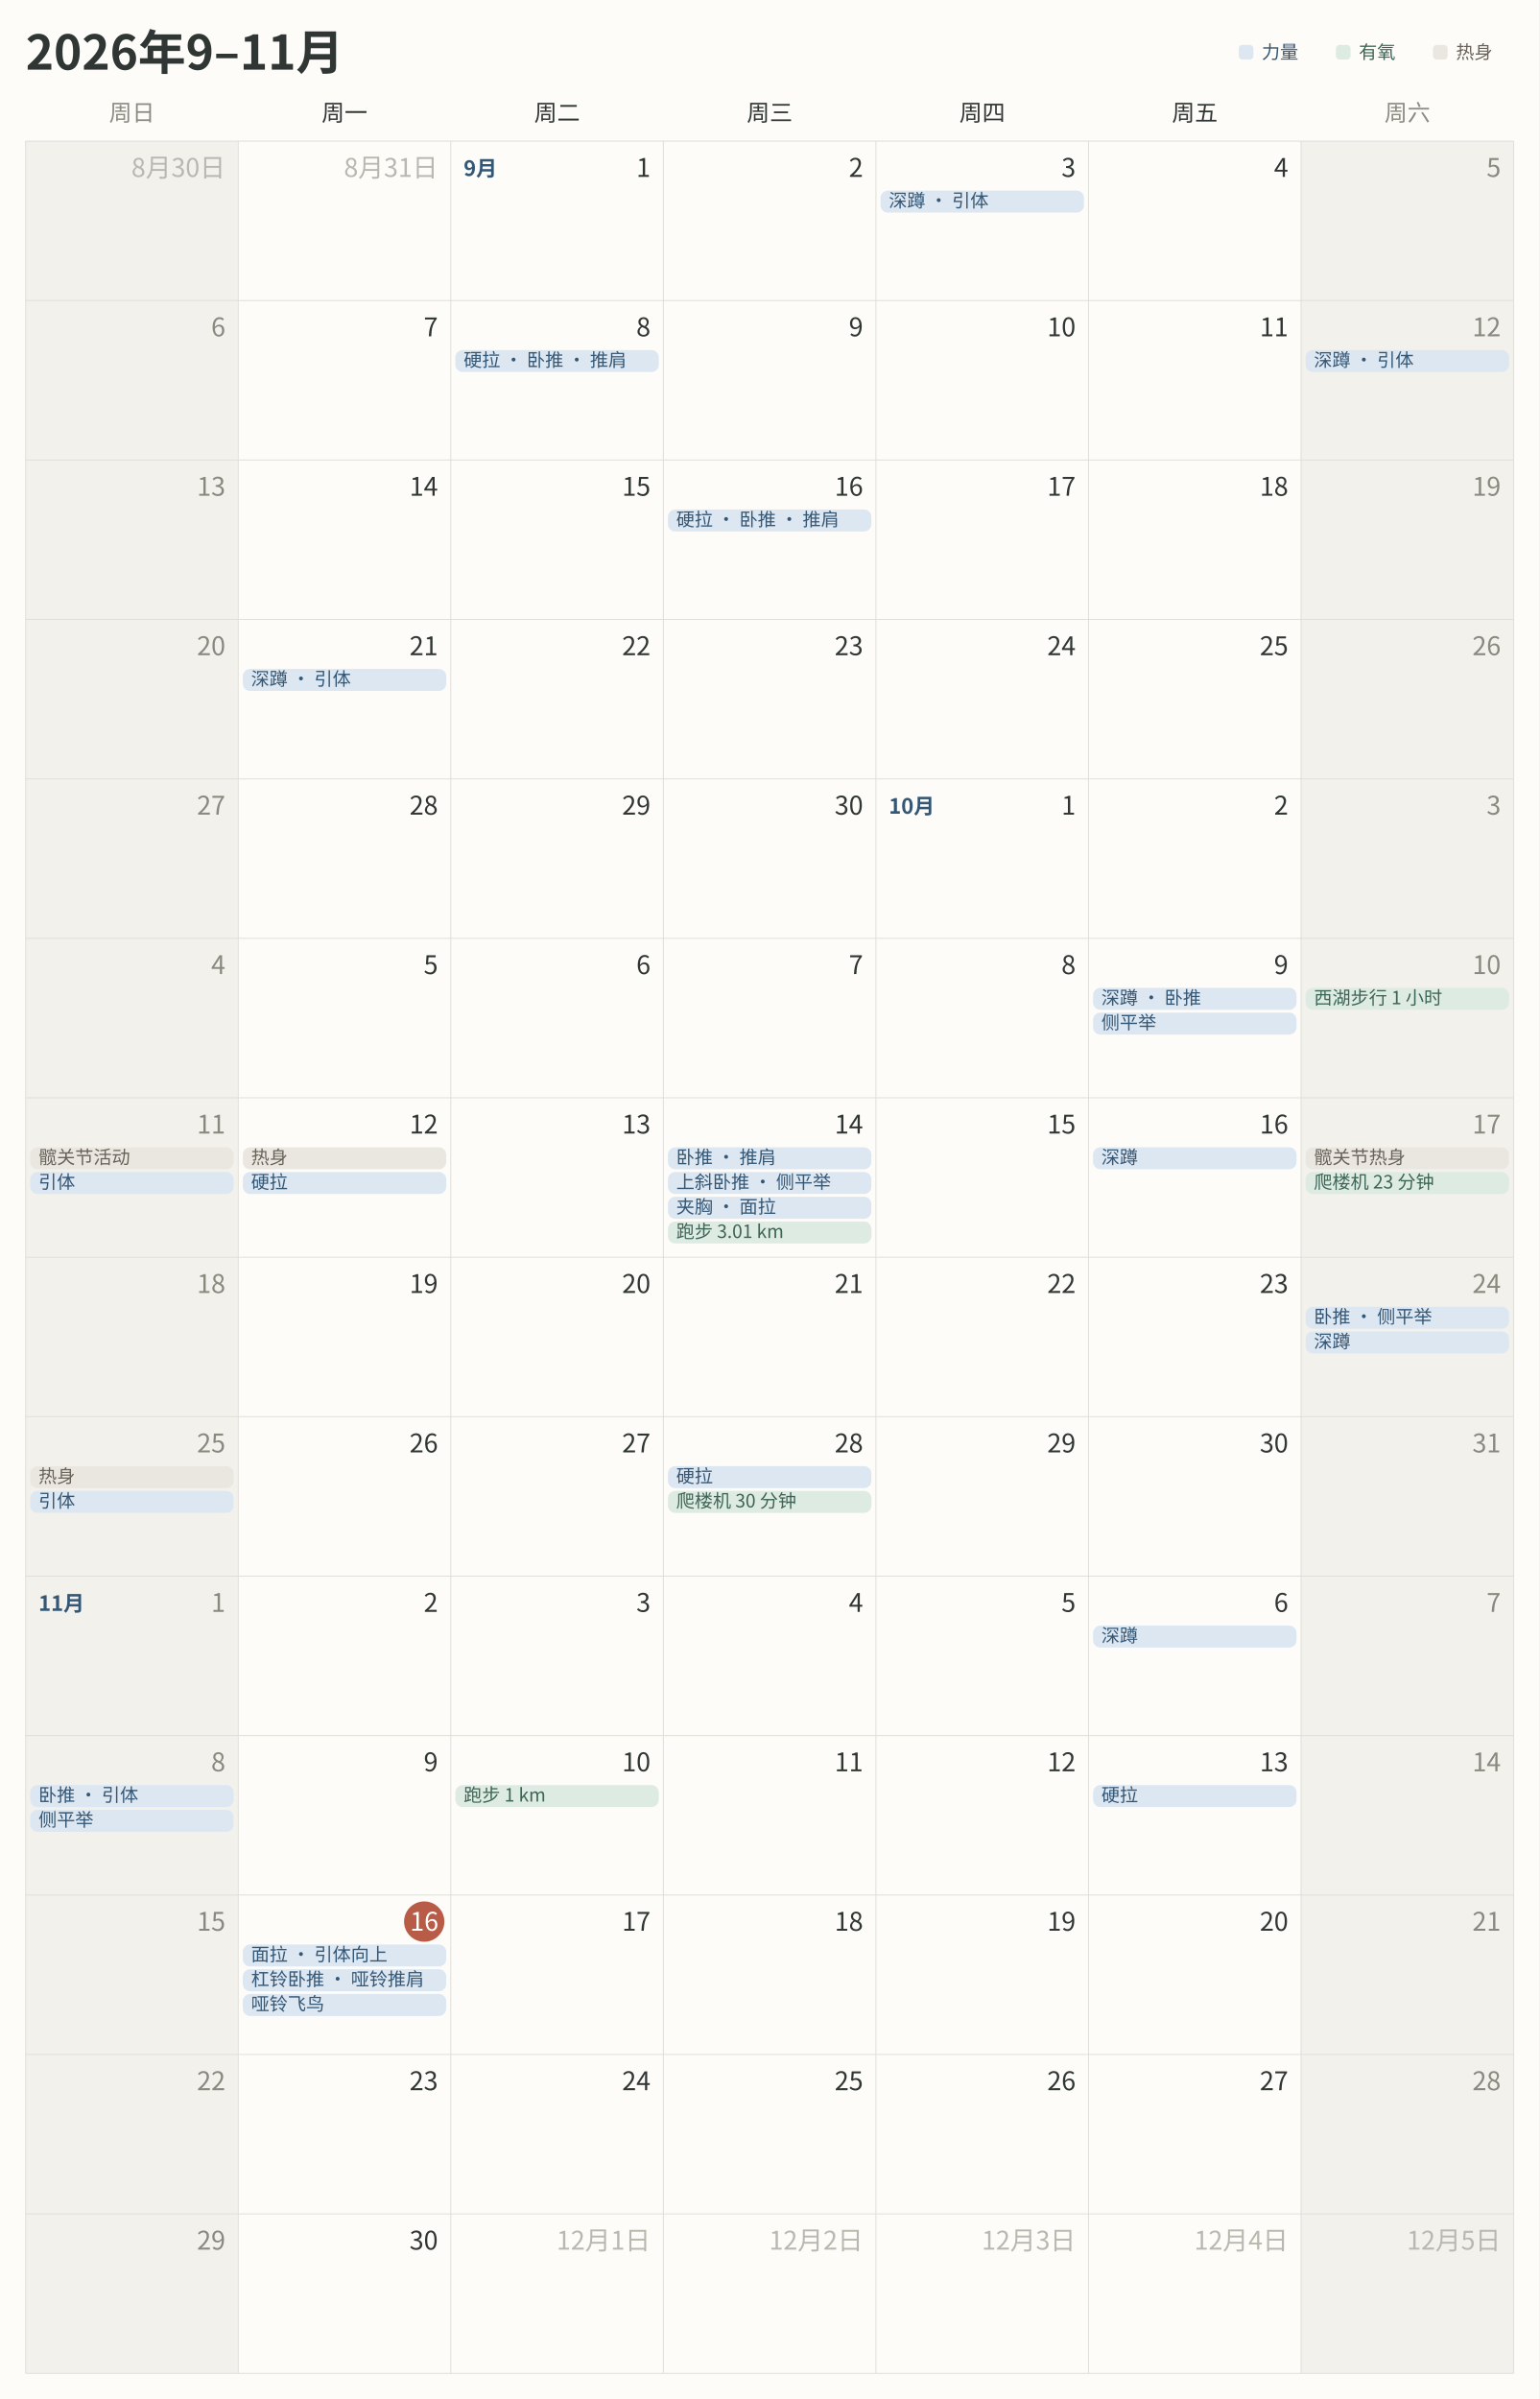
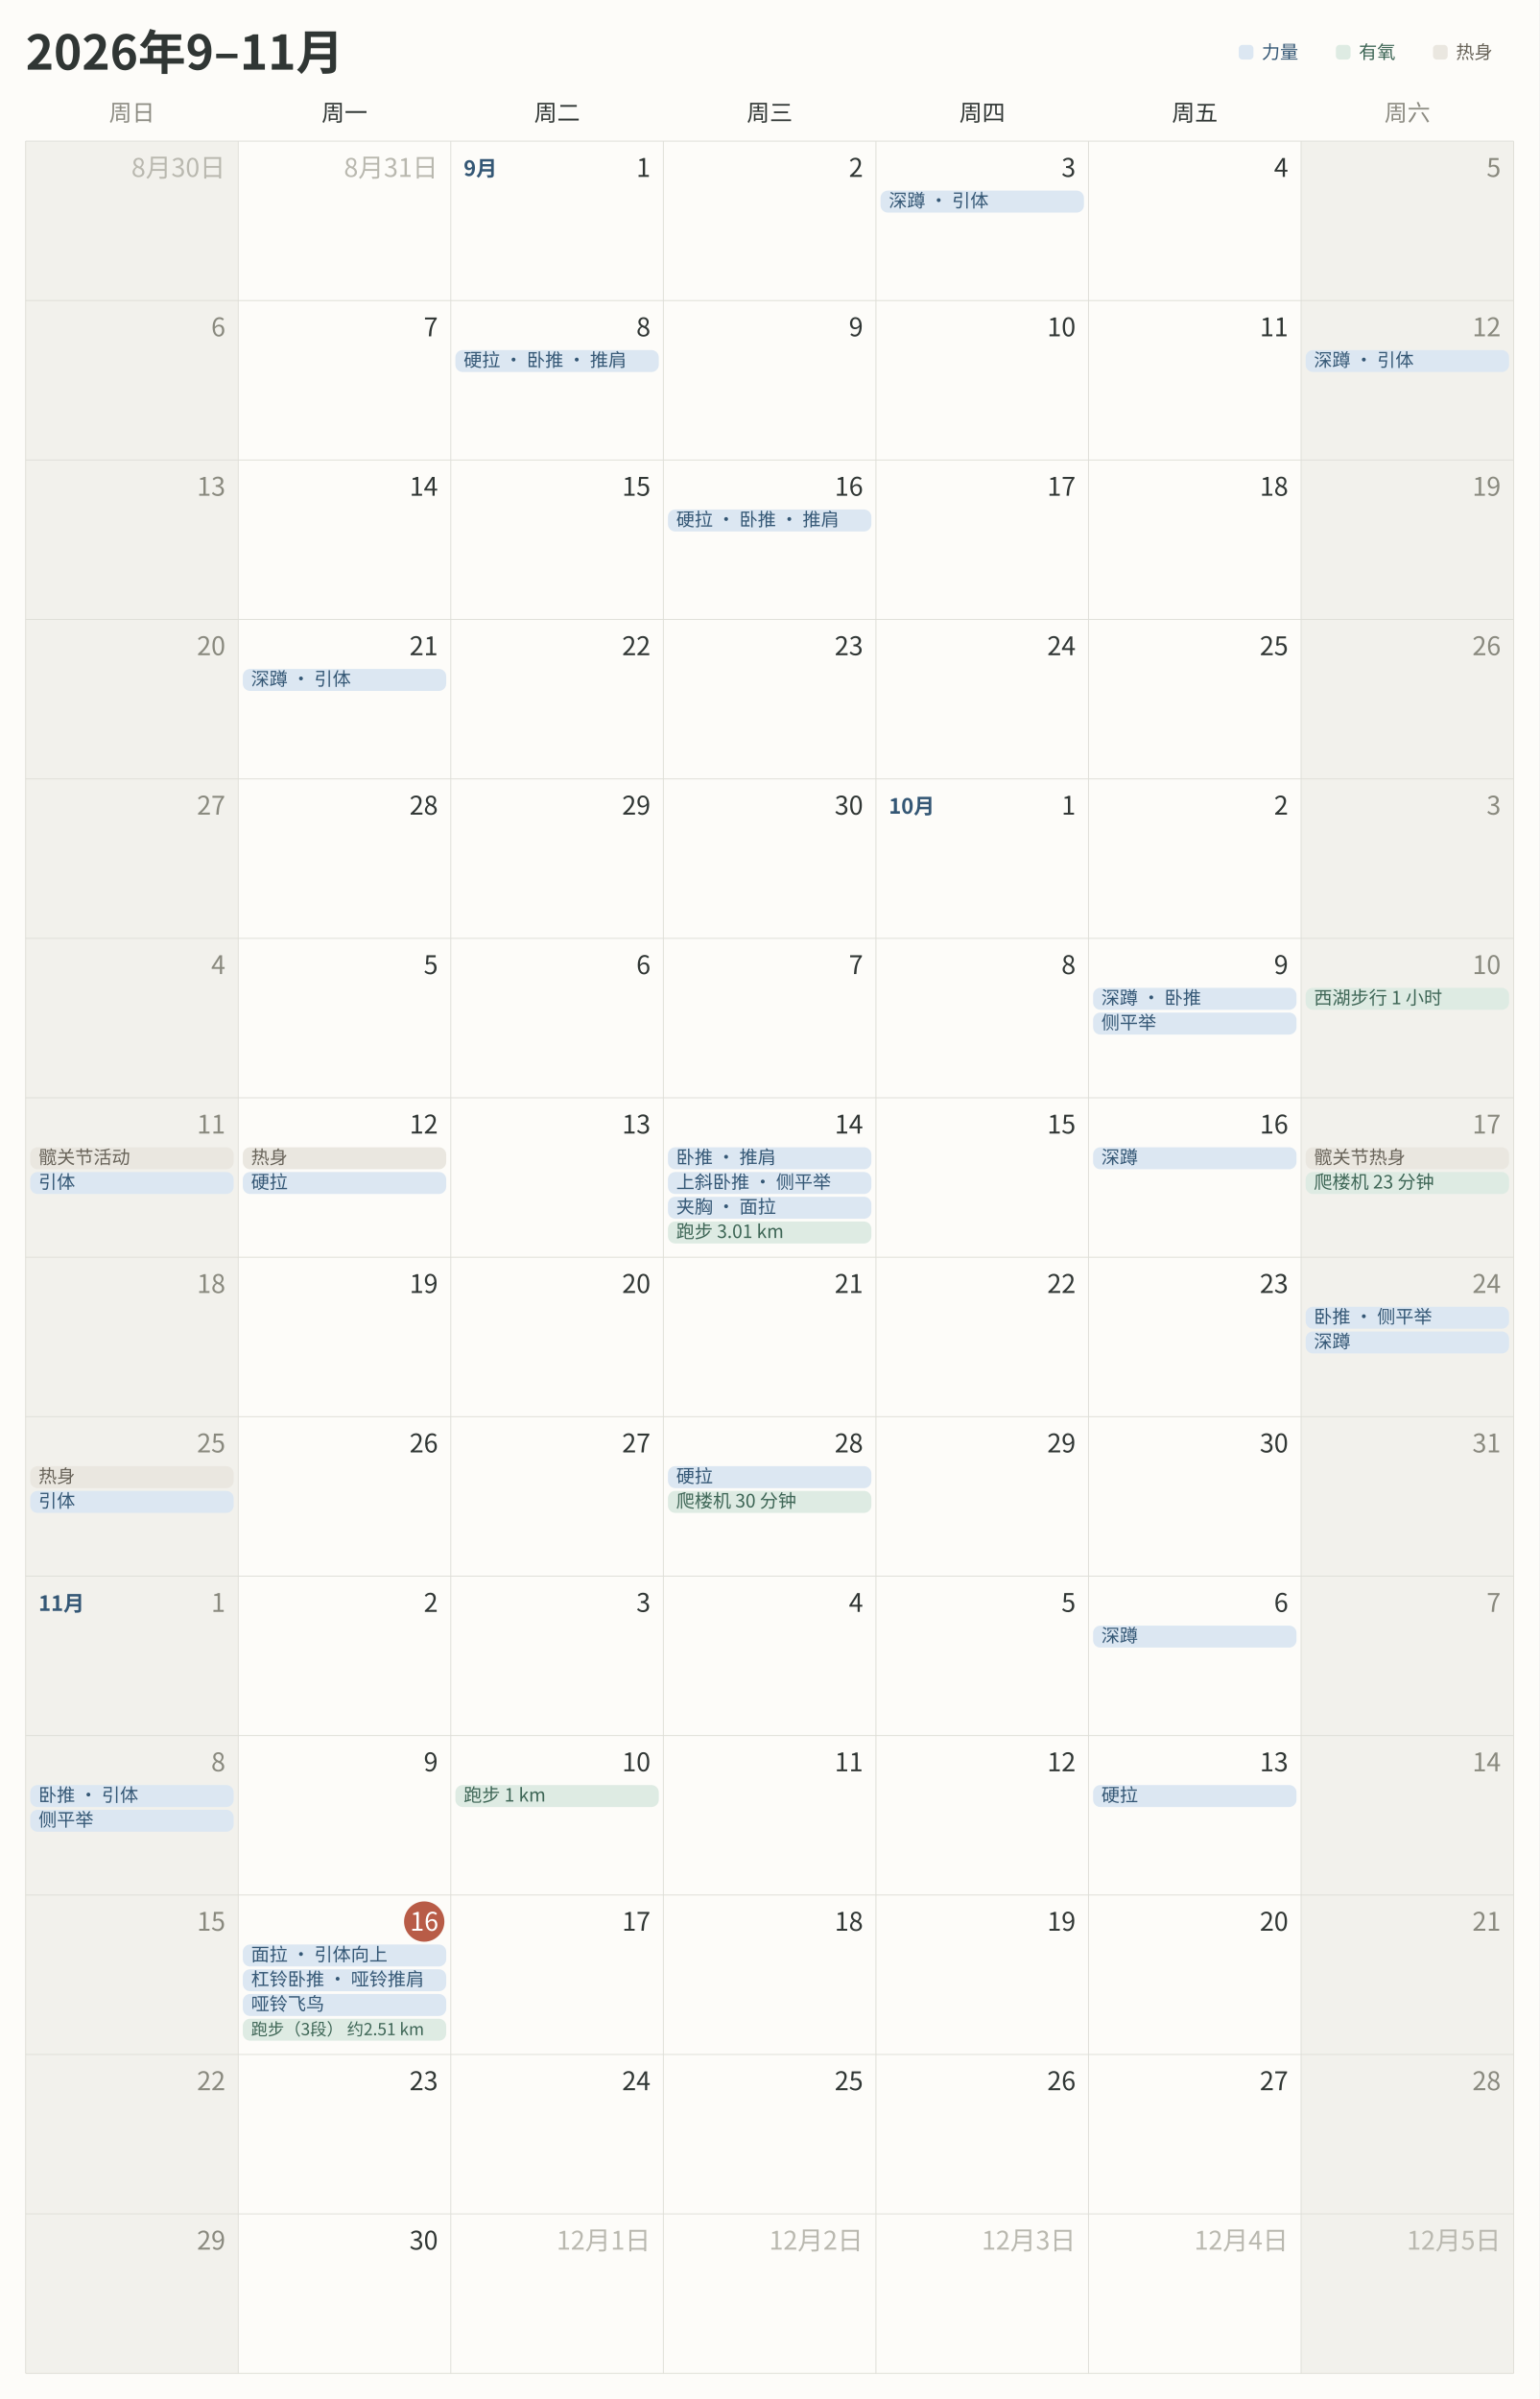
<svg xmlns="http://www.w3.org/2000/svg" width="1680" height="2618" viewBox="0 0 1680 2618" role="img" aria-labelledby="title description">
  <rect width="1680" height="2618" fill="#fdfcf9" />
  <g font-family="-apple-system, BlinkMacSystemFont, 'PingFang SC', 'Microsoft YaHei', 'Noto Sans CJK SC', sans-serif">
    <text x="28" y="76" font-size="52" font-weight="700" fill="#303634">2026年9–11月</text>
    <rect x="1352" y="49" width="16" height="16" rx="4" fill="#dce7f2" />
    <text x="1377" y="64" font-size="20" fill="#345775">力量</text>
    <rect x="1458" y="49" width="16" height="16" rx="4" fill="#deebe3" />
    <text x="1483" y="64" font-size="20" fill="#3d6555">有氧</text>
    <rect x="1564" y="49" width="16" height="16" rx="4" fill="#eae7e0" />
    <text x="1589" y="64" font-size="20" fill="#686359">热身</text>
    <text x="144.0" y="132" text-anchor="middle" font-size="25" fill="#8c8b82">周日</text>
    <text x="376.0" y="132" text-anchor="middle" font-size="25" fill="#303634">周一</text>
    <text x="608.0" y="132" text-anchor="middle" font-size="25" fill="#303634">周二</text>
    <text x="840.0" y="132" text-anchor="middle" font-size="25" fill="#303634">周三</text>
    <text x="1072.0" y="132" text-anchor="middle" font-size="25" fill="#303634">周四</text>
    <text x="1304.0" y="132" text-anchor="middle" font-size="25" fill="#303634">周五</text>
    <text x="1536.0" y="132" text-anchor="middle" font-size="25" fill="#8c8b82">周六</text>
    <rect x="28" y="154" width="232" height="174" fill="#f2f1ec" />
    <text x="246" y="193" text-anchor="end" font-size="28" fill="#b9b8af">8月30日</text>
    <rect x="260" y="154" width="232" height="174" fill="#fdfcf9" />
    <text x="478" y="193" text-anchor="end" font-size="28" fill="#b9b8af">8月31日</text>
    <rect x="492" y="154" width="232" height="174" fill="#fdfcf9" />
    <text x="506" y="192" font-size="23" font-weight="600" fill="#345775">9月</text>
    <text x="710" y="193" text-anchor="end" font-size="28" fill="#303634">1</text>
    <rect x="724" y="154" width="232" height="174" fill="#fdfcf9" />
    <text x="942" y="193" text-anchor="end" font-size="28" fill="#303634">2</text>
    <rect x="956" y="154" width="232" height="174" fill="#fdfcf9" />
    <text x="1174" y="193" text-anchor="end" font-size="28" fill="#303634">3</text>
    <g>
      <rect x="961" y="208" width="222" height="24" rx="8" fill="#dce7f2" />
      <text x="970" y="226" font-size="20.00" fill="#345775">深蹲 · 引体</text>
    </g>
    <rect x="1188" y="154" width="232" height="174" fill="#fdfcf9" />
    <text x="1406" y="193" text-anchor="end" font-size="28" fill="#303634">4</text>
    <rect x="1420" y="154" width="232" height="174" fill="#f2f1ec" />
    <text x="1638" y="193" text-anchor="end" font-size="28" fill="#89897e">5</text>
    <rect x="28" y="328" width="232" height="174" fill="#f2f1ec" />
    <text x="246" y="367" text-anchor="end" font-size="28" fill="#89897e">6</text>
    <rect x="260" y="328" width="232" height="174" fill="#fdfcf9" />
    <text x="478" y="367" text-anchor="end" font-size="28" fill="#303634">7</text>
    <rect x="492" y="328" width="232" height="174" fill="#fdfcf9" />
    <text x="710" y="367" text-anchor="end" font-size="28" fill="#303634">8</text>
    <g>
      <rect x="497" y="382" width="222" height="24" rx="8" fill="#dce7f2" />
      <text x="506" y="400" font-size="20.00" fill="#345775">硬拉 · 卧推 · 推肩</text>
    </g>
    <rect x="724" y="328" width="232" height="174" fill="#fdfcf9" />
    <text x="942" y="367" text-anchor="end" font-size="28" fill="#303634">9</text>
    <rect x="956" y="328" width="232" height="174" fill="#fdfcf9" />
    <text x="1174" y="367" text-anchor="end" font-size="28" fill="#303634">10</text>
    <rect x="1188" y="328" width="232" height="174" fill="#fdfcf9" />
    <text x="1406" y="367" text-anchor="end" font-size="28" fill="#303634">11</text>
    <rect x="1420" y="328" width="232" height="174" fill="#f2f1ec" />
    <text x="1638" y="367" text-anchor="end" font-size="28" fill="#89897e">12</text>
    <g>
      <rect x="1425" y="382" width="222" height="24" rx="8" fill="#dce7f2" />
      <text x="1434" y="400" font-size="20.00" fill="#345775">深蹲 · 引体</text>
    </g>
    <rect x="28" y="502" width="232" height="174" fill="#f2f1ec" />
    <text x="246" y="541" text-anchor="end" font-size="28" fill="#89897e">13</text>
    <rect x="260" y="502" width="232" height="174" fill="#fdfcf9" />
    <text x="478" y="541" text-anchor="end" font-size="28" fill="#303634">14</text>
    <rect x="492" y="502" width="232" height="174" fill="#fdfcf9" />
    <text x="710" y="541" text-anchor="end" font-size="28" fill="#303634">15</text>
    <rect x="724" y="502" width="232" height="174" fill="#fdfcf9" />
    <text x="942" y="541" text-anchor="end" font-size="28" fill="#303634">16</text>
    <g>
      <rect x="729" y="556" width="222" height="24" rx="8" fill="#dce7f2" />
      <text x="738" y="574" font-size="20.00" fill="#345775">硬拉 · 卧推 · 推肩</text>
    </g>
    <rect x="956" y="502" width="232" height="174" fill="#fdfcf9" />
    <text x="1174" y="541" text-anchor="end" font-size="28" fill="#303634">17</text>
    <rect x="1188" y="502" width="232" height="174" fill="#fdfcf9" />
    <text x="1406" y="541" text-anchor="end" font-size="28" fill="#303634">18</text>
    <rect x="1420" y="502" width="232" height="174" fill="#f2f1ec" />
    <text x="1638" y="541" text-anchor="end" font-size="28" fill="#89897e">19</text>
    <rect x="28" y="676" width="232" height="174" fill="#f2f1ec" />
    <text x="246" y="715" text-anchor="end" font-size="28" fill="#89897e">20</text>
    <rect x="260" y="676" width="232" height="174" fill="#fdfcf9" />
    <text x="478" y="715" text-anchor="end" font-size="28" fill="#303634">21</text>
    <g>
      <rect x="265" y="730" width="222" height="24" rx="8" fill="#dce7f2" />
      <text x="274" y="748" font-size="20.00" fill="#345775">深蹲 · 引体</text>
    </g>
    <rect x="492" y="676" width="232" height="174" fill="#fdfcf9" />
    <text x="710" y="715" text-anchor="end" font-size="28" fill="#303634">22</text>
    <rect x="724" y="676" width="232" height="174" fill="#fdfcf9" />
    <text x="942" y="715" text-anchor="end" font-size="28" fill="#303634">23</text>
    <rect x="956" y="676" width="232" height="174" fill="#fdfcf9" />
    <text x="1174" y="715" text-anchor="end" font-size="28" fill="#303634">24</text>
    <rect x="1188" y="676" width="232" height="174" fill="#fdfcf9" />
    <text x="1406" y="715" text-anchor="end" font-size="28" fill="#303634">25</text>
    <rect x="1420" y="676" width="232" height="174" fill="#f2f1ec" />
    <text x="1638" y="715" text-anchor="end" font-size="28" fill="#89897e">26</text>
    <rect x="28" y="850" width="232" height="174" fill="#f2f1ec" />
    <text x="246" y="889" text-anchor="end" font-size="28" fill="#89897e">27</text>
    <rect x="260" y="850" width="232" height="174" fill="#fdfcf9" />
    <text x="478" y="889" text-anchor="end" font-size="28" fill="#303634">28</text>
    <rect x="492" y="850" width="232" height="174" fill="#fdfcf9" />
    <text x="710" y="889" text-anchor="end" font-size="28" fill="#303634">29</text>
    <rect x="724" y="850" width="232" height="174" fill="#fdfcf9" />
    <text x="942" y="889" text-anchor="end" font-size="28" fill="#303634">30</text>
    <rect x="956" y="850" width="232" height="174" fill="#fdfcf9" />
    <text x="970" y="888" font-size="23" font-weight="600" fill="#345775">10月</text>
    <text x="1174" y="889" text-anchor="end" font-size="28" fill="#303634">1</text>
    <rect x="1188" y="850" width="232" height="174" fill="#fdfcf9" />
    <text x="1406" y="889" text-anchor="end" font-size="28" fill="#303634">2</text>
    <rect x="1420" y="850" width="232" height="174" fill="#f2f1ec" />
    <text x="1638" y="889" text-anchor="end" font-size="28" fill="#89897e">3</text>
    <rect x="28" y="1024" width="232" height="174" fill="#f2f1ec" />
    <text x="246" y="1063" text-anchor="end" font-size="28" fill="#89897e">4</text>
    <rect x="260" y="1024" width="232" height="174" fill="#fdfcf9" />
    <text x="478" y="1063" text-anchor="end" font-size="28" fill="#303634">5</text>
    <rect x="492" y="1024" width="232" height="174" fill="#fdfcf9" />
    <text x="710" y="1063" text-anchor="end" font-size="28" fill="#303634">6</text>
    <rect x="724" y="1024" width="232" height="174" fill="#fdfcf9" />
    <text x="942" y="1063" text-anchor="end" font-size="28" fill="#303634">7</text>
    <rect x="956" y="1024" width="232" height="174" fill="#fdfcf9" />
    <text x="1174" y="1063" text-anchor="end" font-size="28" fill="#303634">8</text>
    <rect x="1188" y="1024" width="232" height="174" fill="#fdfcf9" />
    <text x="1406" y="1063" text-anchor="end" font-size="28" fill="#303634">9</text>
    <g>
      <rect x="1193" y="1078" width="222" height="24" rx="8" fill="#dce7f2" />
      <text x="1202" y="1096" font-size="20.00" fill="#345775">深蹲 · 卧推</text>
    </g>
    <g>
      <rect x="1193" y="1105" width="222" height="24" rx="8" fill="#dce7f2" />
      <text x="1202" y="1123" font-size="20.00" fill="#345775">侧平举</text>
    </g>
    <rect x="1420" y="1024" width="232" height="174" fill="#f2f1ec" />
    <text x="1638" y="1063" text-anchor="end" font-size="28" fill="#89897e">10</text>
    <g>
      <rect x="1425" y="1078" width="222" height="24" rx="8" fill="#deebe3" />
      <text x="1434" y="1096" font-size="20.00" fill="#3d6555">西湖步行 1 小时</text>
    </g>
    <rect x="28" y="1198" width="232" height="174" fill="#f2f1ec" />
    <text x="246" y="1237" text-anchor="end" font-size="28" fill="#89897e">11</text>
    <g>
      <rect x="33" y="1252" width="222" height="24" rx="8" fill="#eae7e0" />
      <text x="42" y="1270" font-size="20.00" fill="#686359">髋关节活动</text>
    </g>
    <g>
      <rect x="33" y="1279" width="222" height="24" rx="8" fill="#dce7f2" />
      <text x="42" y="1297" font-size="20.00" fill="#345775">引体</text>
    </g>
    <rect x="260" y="1198" width="232" height="174" fill="#fdfcf9" />
    <text x="478" y="1237" text-anchor="end" font-size="28" fill="#303634">12</text>
    <g>
      <rect x="265" y="1252" width="222" height="24" rx="8" fill="#eae7e0" />
      <text x="274" y="1270" font-size="20.00" fill="#686359">热身</text>
    </g>
    <g>
      <rect x="265" y="1279" width="222" height="24" rx="8" fill="#dce7f2" />
      <text x="274" y="1297" font-size="20.00" fill="#345775">硬拉</text>
    </g>
    <rect x="492" y="1198" width="232" height="174" fill="#fdfcf9" />
    <text x="710" y="1237" text-anchor="end" font-size="28" fill="#303634">13</text>
    <rect x="724" y="1198" width="232" height="174" fill="#fdfcf9" />
    <text x="942" y="1237" text-anchor="end" font-size="28" fill="#303634">14</text>
    <g>
      <rect x="729" y="1252" width="222" height="24" rx="8" fill="#dce7f2" />
      <text x="738" y="1270" font-size="20.00" fill="#345775">卧推 · 推肩</text>
    </g>
    <g>
      <rect x="729" y="1279" width="222" height="24" rx="8" fill="#dce7f2" />
      <text x="738" y="1297" font-size="20.00" fill="#345775">上斜卧推 · 侧平举</text>
    </g>
    <g>
      <rect x="729" y="1306" width="222" height="24" rx="8" fill="#dce7f2" />
      <text x="738" y="1324" font-size="20.00" fill="#345775">夹胸 · 面拉</text>
    </g>
    <g>
      <rect x="729" y="1333" width="222" height="24" rx="8" fill="#deebe3" />
      <text x="738" y="1351" font-size="20.00" fill="#3d6555">跑步 3.01 km</text>
    </g>
    <rect x="956" y="1198" width="232" height="174" fill="#fdfcf9" />
    <text x="1174" y="1237" text-anchor="end" font-size="28" fill="#303634">15</text>
    <rect x="1188" y="1198" width="232" height="174" fill="#fdfcf9" />
    <text x="1406" y="1237" text-anchor="end" font-size="28" fill="#303634">16</text>
    <g>
      <rect x="1193" y="1252" width="222" height="24" rx="8" fill="#dce7f2" />
      <text x="1202" y="1270" font-size="20.00" fill="#345775">深蹲</text>
    </g>
    <rect x="1420" y="1198" width="232" height="174" fill="#f2f1ec" />
    <text x="1638" y="1237" text-anchor="end" font-size="28" fill="#89897e">17</text>
    <g>
      <rect x="1425" y="1252" width="222" height="24" rx="8" fill="#eae7e0" />
      <text x="1434" y="1270" font-size="20.00" fill="#686359">髋关节热身</text>
    </g>
    <g>
      <rect x="1425" y="1279" width="222" height="24" rx="8" fill="#deebe3" />
      <text x="1434" y="1297" font-size="20.00" fill="#3d6555">爬楼机 23 分钟</text>
    </g>
    <rect x="28" y="1372" width="232" height="174" fill="#f2f1ec" />
    <text x="246" y="1411" text-anchor="end" font-size="28" fill="#89897e">18</text>
    <rect x="260" y="1372" width="232" height="174" fill="#fdfcf9" />
    <text x="478" y="1411" text-anchor="end" font-size="28" fill="#303634">19</text>
    <rect x="492" y="1372" width="232" height="174" fill="#fdfcf9" />
    <text x="710" y="1411" text-anchor="end" font-size="28" fill="#303634">20</text>
    <rect x="724" y="1372" width="232" height="174" fill="#fdfcf9" />
    <text x="942" y="1411" text-anchor="end" font-size="28" fill="#303634">21</text>
    <rect x="956" y="1372" width="232" height="174" fill="#fdfcf9" />
    <text x="1174" y="1411" text-anchor="end" font-size="28" fill="#303634">22</text>
    <rect x="1188" y="1372" width="232" height="174" fill="#fdfcf9" />
    <text x="1406" y="1411" text-anchor="end" font-size="28" fill="#303634">23</text>
    <rect x="1420" y="1372" width="232" height="174" fill="#f2f1ec" />
    <text x="1638" y="1411" text-anchor="end" font-size="28" fill="#89897e">24</text>
    <g>
      <rect x="1425" y="1426" width="222" height="24" rx="8" fill="#dce7f2" />
      <text x="1434" y="1444" font-size="20.00" fill="#345775">卧推 · 侧平举</text>
    </g>
    <g>
      <rect x="1425" y="1453" width="222" height="24" rx="8" fill="#dce7f2" />
      <text x="1434" y="1471" font-size="20.00" fill="#345775">深蹲</text>
    </g>
    <rect x="28" y="1546" width="232" height="174" fill="#f2f1ec" />
    <text x="246" y="1585" text-anchor="end" font-size="28" fill="#89897e">25</text>
    <g>
      <rect x="33" y="1600" width="222" height="24" rx="8" fill="#eae7e0" />
      <text x="42" y="1618" font-size="20.00" fill="#686359">热身</text>
    </g>
    <g>
      <rect x="33" y="1627" width="222" height="24" rx="8" fill="#dce7f2" />
      <text x="42" y="1645" font-size="20.00" fill="#345775">引体</text>
    </g>
    <rect x="260" y="1546" width="232" height="174" fill="#fdfcf9" />
    <text x="478" y="1585" text-anchor="end" font-size="28" fill="#303634">26</text>
    <rect x="492" y="1546" width="232" height="174" fill="#fdfcf9" />
    <text x="710" y="1585" text-anchor="end" font-size="28" fill="#303634">27</text>
    <rect x="724" y="1546" width="232" height="174" fill="#fdfcf9" />
    <text x="942" y="1585" text-anchor="end" font-size="28" fill="#303634">28</text>
    <g>
      <rect x="729" y="1600" width="222" height="24" rx="8" fill="#dce7f2" />
      <text x="738" y="1618" font-size="20.00" fill="#345775">硬拉</text>
    </g>
    <g>
      <rect x="729" y="1627" width="222" height="24" rx="8" fill="#deebe3" />
      <text x="738" y="1645" font-size="20.00" fill="#3d6555">爬楼机 30 分钟</text>
    </g>
    <rect x="956" y="1546" width="232" height="174" fill="#fdfcf9" />
    <text x="1174" y="1585" text-anchor="end" font-size="28" fill="#303634">29</text>
    <rect x="1188" y="1546" width="232" height="174" fill="#fdfcf9" />
    <text x="1406" y="1585" text-anchor="end" font-size="28" fill="#303634">30</text>
    <rect x="1420" y="1546" width="232" height="174" fill="#f2f1ec" />
    <text x="1638" y="1585" text-anchor="end" font-size="28" fill="#89897e">31</text>
    <rect x="28" y="1720" width="232" height="174" fill="#f2f1ec" />
    <text x="42" y="1758" font-size="23" font-weight="600" fill="#345775">11月</text>
    <text x="246" y="1759" text-anchor="end" font-size="28" fill="#89897e">1</text>
    <rect x="260" y="1720" width="232" height="174" fill="#fdfcf9" />
    <text x="478" y="1759" text-anchor="end" font-size="28" fill="#303634">2</text>
    <rect x="492" y="1720" width="232" height="174" fill="#fdfcf9" />
    <text x="710" y="1759" text-anchor="end" font-size="28" fill="#303634">3</text>
    <rect x="724" y="1720" width="232" height="174" fill="#fdfcf9" />
    <text x="942" y="1759" text-anchor="end" font-size="28" fill="#303634">4</text>
    <rect x="956" y="1720" width="232" height="174" fill="#fdfcf9" />
    <text x="1174" y="1759" text-anchor="end" font-size="28" fill="#303634">5</text>
    <rect x="1188" y="1720" width="232" height="174" fill="#fdfcf9" />
    <text x="1406" y="1759" text-anchor="end" font-size="28" fill="#303634">6</text>
    <g>
      <rect x="1193" y="1774" width="222" height="24" rx="8" fill="#dce7f2" />
      <text x="1202" y="1792" font-size="20.00" fill="#345775">深蹲</text>
    </g>
    <rect x="1420" y="1720" width="232" height="174" fill="#f2f1ec" />
    <text x="1638" y="1759" text-anchor="end" font-size="28" fill="#89897e">7</text>
    <rect x="28" y="1894" width="232" height="174" fill="#f2f1ec" />
    <text x="246" y="1933" text-anchor="end" font-size="28" fill="#89897e">8</text>
    <g>
      <rect x="33" y="1948" width="222" height="24" rx="8" fill="#dce7f2" />
      <text x="42" y="1966" font-size="20.00" fill="#345775">卧推 · 引体</text>
    </g>
    <g>
      <rect x="33" y="1975" width="222" height="24" rx="8" fill="#dce7f2" />
      <text x="42" y="1993" font-size="20.00" fill="#345775">侧平举</text>
    </g>
    <rect x="260" y="1894" width="232" height="174" fill="#fdfcf9" />
    <text x="478" y="1933" text-anchor="end" font-size="28" fill="#303634">9</text>
    <rect x="492" y="1894" width="232" height="174" fill="#fdfcf9" />
    <text x="710" y="1933" text-anchor="end" font-size="28" fill="#303634">10</text>
    <g>
      <rect x="497" y="1948" width="222" height="24" rx="8" fill="#deebe3" />
      <text x="506" y="1966" font-size="20.00" fill="#3d6555">跑步 1 km</text>
    </g>
    <rect x="724" y="1894" width="232" height="174" fill="#fdfcf9" />
    <text x="942" y="1933" text-anchor="end" font-size="28" fill="#303634">11</text>
    <rect x="956" y="1894" width="232" height="174" fill="#fdfcf9" />
    <text x="1174" y="1933" text-anchor="end" font-size="28" fill="#303634">12</text>
    <rect x="1188" y="1894" width="232" height="174" fill="#fdfcf9" />
    <text x="1406" y="1933" text-anchor="end" font-size="28" fill="#303634">13</text>
    <g>
      <rect x="1193" y="1948" width="222" height="24" rx="8" fill="#dce7f2" />
      <text x="1202" y="1966" font-size="20.00" fill="#345775">硬拉</text>
    </g>
    <rect x="1420" y="1894" width="232" height="174" fill="#f2f1ec" />
    <text x="1638" y="1933" text-anchor="end" font-size="28" fill="#89897e">14</text>
    <rect x="28" y="2068" width="232" height="174" fill="#f2f1ec" />
    <text x="246" y="2107" text-anchor="end" font-size="28" fill="#89897e">15</text>
    <rect x="260" y="2068" width="232" height="174" fill="#fdfcf9" />
    <circle cx="463" cy="2097" r="22" fill="#b85c47" />
    <text x="463" y="2107" text-anchor="middle" font-size="28" fill="#ffffff">16</text>
    <g>
      <rect x="265" y="2122" width="222" height="24" rx="8" fill="#dce7f2" />
      <text x="274" y="2140" font-size="20.00" fill="#345775">面拉 · 引体向上</text>
    </g>
    <g>
      <rect x="265" y="2149" width="222" height="24" rx="8" fill="#dce7f2" />
      <text x="274" y="2167" font-size="20.00" fill="#345775">杠铃卧推 · 哑铃推肩</text>
    </g>
    <g>
      <rect x="265" y="2176" width="222" height="24" rx="8" fill="#dce7f2" />
      <text x="274" y="2194" font-size="20.00" fill="#345775">哑铃飞鸟</text>
+     </g>
+     <g>
+       <rect x="265" y="2203" width="222" height="24" rx="8" fill="#deebe3" />
+       <text x="274" y="2221" font-size="18.12" fill="#3d6555">跑步（3段） 约2.51 km</text>
    </g>
    <rect x="492" y="2068" width="232" height="174" fill="#fdfcf9" />
    <text x="710" y="2107" text-anchor="end" font-size="28" fill="#303634">17</text>
    <rect x="724" y="2068" width="232" height="174" fill="#fdfcf9" />
    <text x="942" y="2107" text-anchor="end" font-size="28" fill="#303634">18</text>
    <rect x="956" y="2068" width="232" height="174" fill="#fdfcf9" />
    <text x="1174" y="2107" text-anchor="end" font-size="28" fill="#303634">19</text>
    <rect x="1188" y="2068" width="232" height="174" fill="#fdfcf9" />
    <text x="1406" y="2107" text-anchor="end" font-size="28" fill="#303634">20</text>
    <rect x="1420" y="2068" width="232" height="174" fill="#f2f1ec" />
    <text x="1638" y="2107" text-anchor="end" font-size="28" fill="#89897e">21</text>
    <rect x="28" y="2242" width="232" height="174" fill="#f2f1ec" />
    <text x="246" y="2281" text-anchor="end" font-size="28" fill="#89897e">22</text>
    <rect x="260" y="2242" width="232" height="174" fill="#fdfcf9" />
    <text x="478" y="2281" text-anchor="end" font-size="28" fill="#303634">23</text>
    <rect x="492" y="2242" width="232" height="174" fill="#fdfcf9" />
    <text x="710" y="2281" text-anchor="end" font-size="28" fill="#303634">24</text>
    <rect x="724" y="2242" width="232" height="174" fill="#fdfcf9" />
    <text x="942" y="2281" text-anchor="end" font-size="28" fill="#303634">25</text>
    <rect x="956" y="2242" width="232" height="174" fill="#fdfcf9" />
    <text x="1174" y="2281" text-anchor="end" font-size="28" fill="#303634">26</text>
    <rect x="1188" y="2242" width="232" height="174" fill="#fdfcf9" />
    <text x="1406" y="2281" text-anchor="end" font-size="28" fill="#303634">27</text>
    <rect x="1420" y="2242" width="232" height="174" fill="#f2f1ec" />
    <text x="1638" y="2281" text-anchor="end" font-size="28" fill="#89897e">28</text>
    <rect x="28" y="2416" width="232" height="174" fill="#f2f1ec" />
    <text x="246" y="2455" text-anchor="end" font-size="28" fill="#89897e">29</text>
    <rect x="260" y="2416" width="232" height="174" fill="#fdfcf9" />
    <text x="478" y="2455" text-anchor="end" font-size="28" fill="#303634">30</text>
    <rect x="492" y="2416" width="232" height="174" fill="#fdfcf9" />
    <text x="710" y="2455" text-anchor="end" font-size="28" fill="#b9b8af">12月1日</text>
    <rect x="724" y="2416" width="232" height="174" fill="#fdfcf9" />
    <text x="942" y="2455" text-anchor="end" font-size="28" fill="#b9b8af">12月2日</text>
    <rect x="956" y="2416" width="232" height="174" fill="#fdfcf9" />
    <text x="1174" y="2455" text-anchor="end" font-size="28" fill="#b9b8af">12月3日</text>
    <rect x="1188" y="2416" width="232" height="174" fill="#fdfcf9" />
    <text x="1406" y="2455" text-anchor="end" font-size="28" fill="#b9b8af">12月4日</text>
    <rect x="1420" y="2416" width="232" height="174" fill="#f2f1ec" />
    <text x="1638" y="2455" text-anchor="end" font-size="28" fill="#b9b8af">12月5日</text>
    <path d="M28,154 V2590" stroke="#deded7" stroke-width="1" />
    <path d="M260,154 V2590" stroke="#deded7" stroke-width="1" />
    <path d="M492,154 V2590" stroke="#deded7" stroke-width="1" />
    <path d="M724,154 V2590" stroke="#deded7" stroke-width="1" />
    <path d="M956,154 V2590" stroke="#deded7" stroke-width="1" />
    <path d="M1188,154 V2590" stroke="#deded7" stroke-width="1" />
    <path d="M1420,154 V2590" stroke="#deded7" stroke-width="1" />
    <path d="M1652,154 V2590" stroke="#deded7" stroke-width="1" />
    <path d="M28,154 H1652" stroke="#deded7" stroke-width="1" />
    <path d="M28,328 H1652" stroke="#deded7" stroke-width="1" />
    <path d="M28,502 H1652" stroke="#deded7" stroke-width="1" />
    <path d="M28,676 H1652" stroke="#deded7" stroke-width="1" />
    <path d="M28,850 H1652" stroke="#deded7" stroke-width="1" />
    <path d="M28,1024 H1652" stroke="#deded7" stroke-width="1" />
    <path d="M28,1198 H1652" stroke="#deded7" stroke-width="1" />
    <path d="M28,1372 H1652" stroke="#deded7" stroke-width="1" />
    <path d="M28,1546 H1652" stroke="#deded7" stroke-width="1" />
    <path d="M28,1720 H1652" stroke="#deded7" stroke-width="1" />
    <path d="M28,1894 H1652" stroke="#deded7" stroke-width="1" />
    <path d="M28,2068 H1652" stroke="#deded7" stroke-width="1" />
    <path d="M28,2242 H1652" stroke="#deded7" stroke-width="1" />
    <path d="M28,2416 H1652" stroke="#deded7" stroke-width="1" />
    <path d="M28,2590 H1652" stroke="#deded7" stroke-width="1" />
  </g>
</svg>
